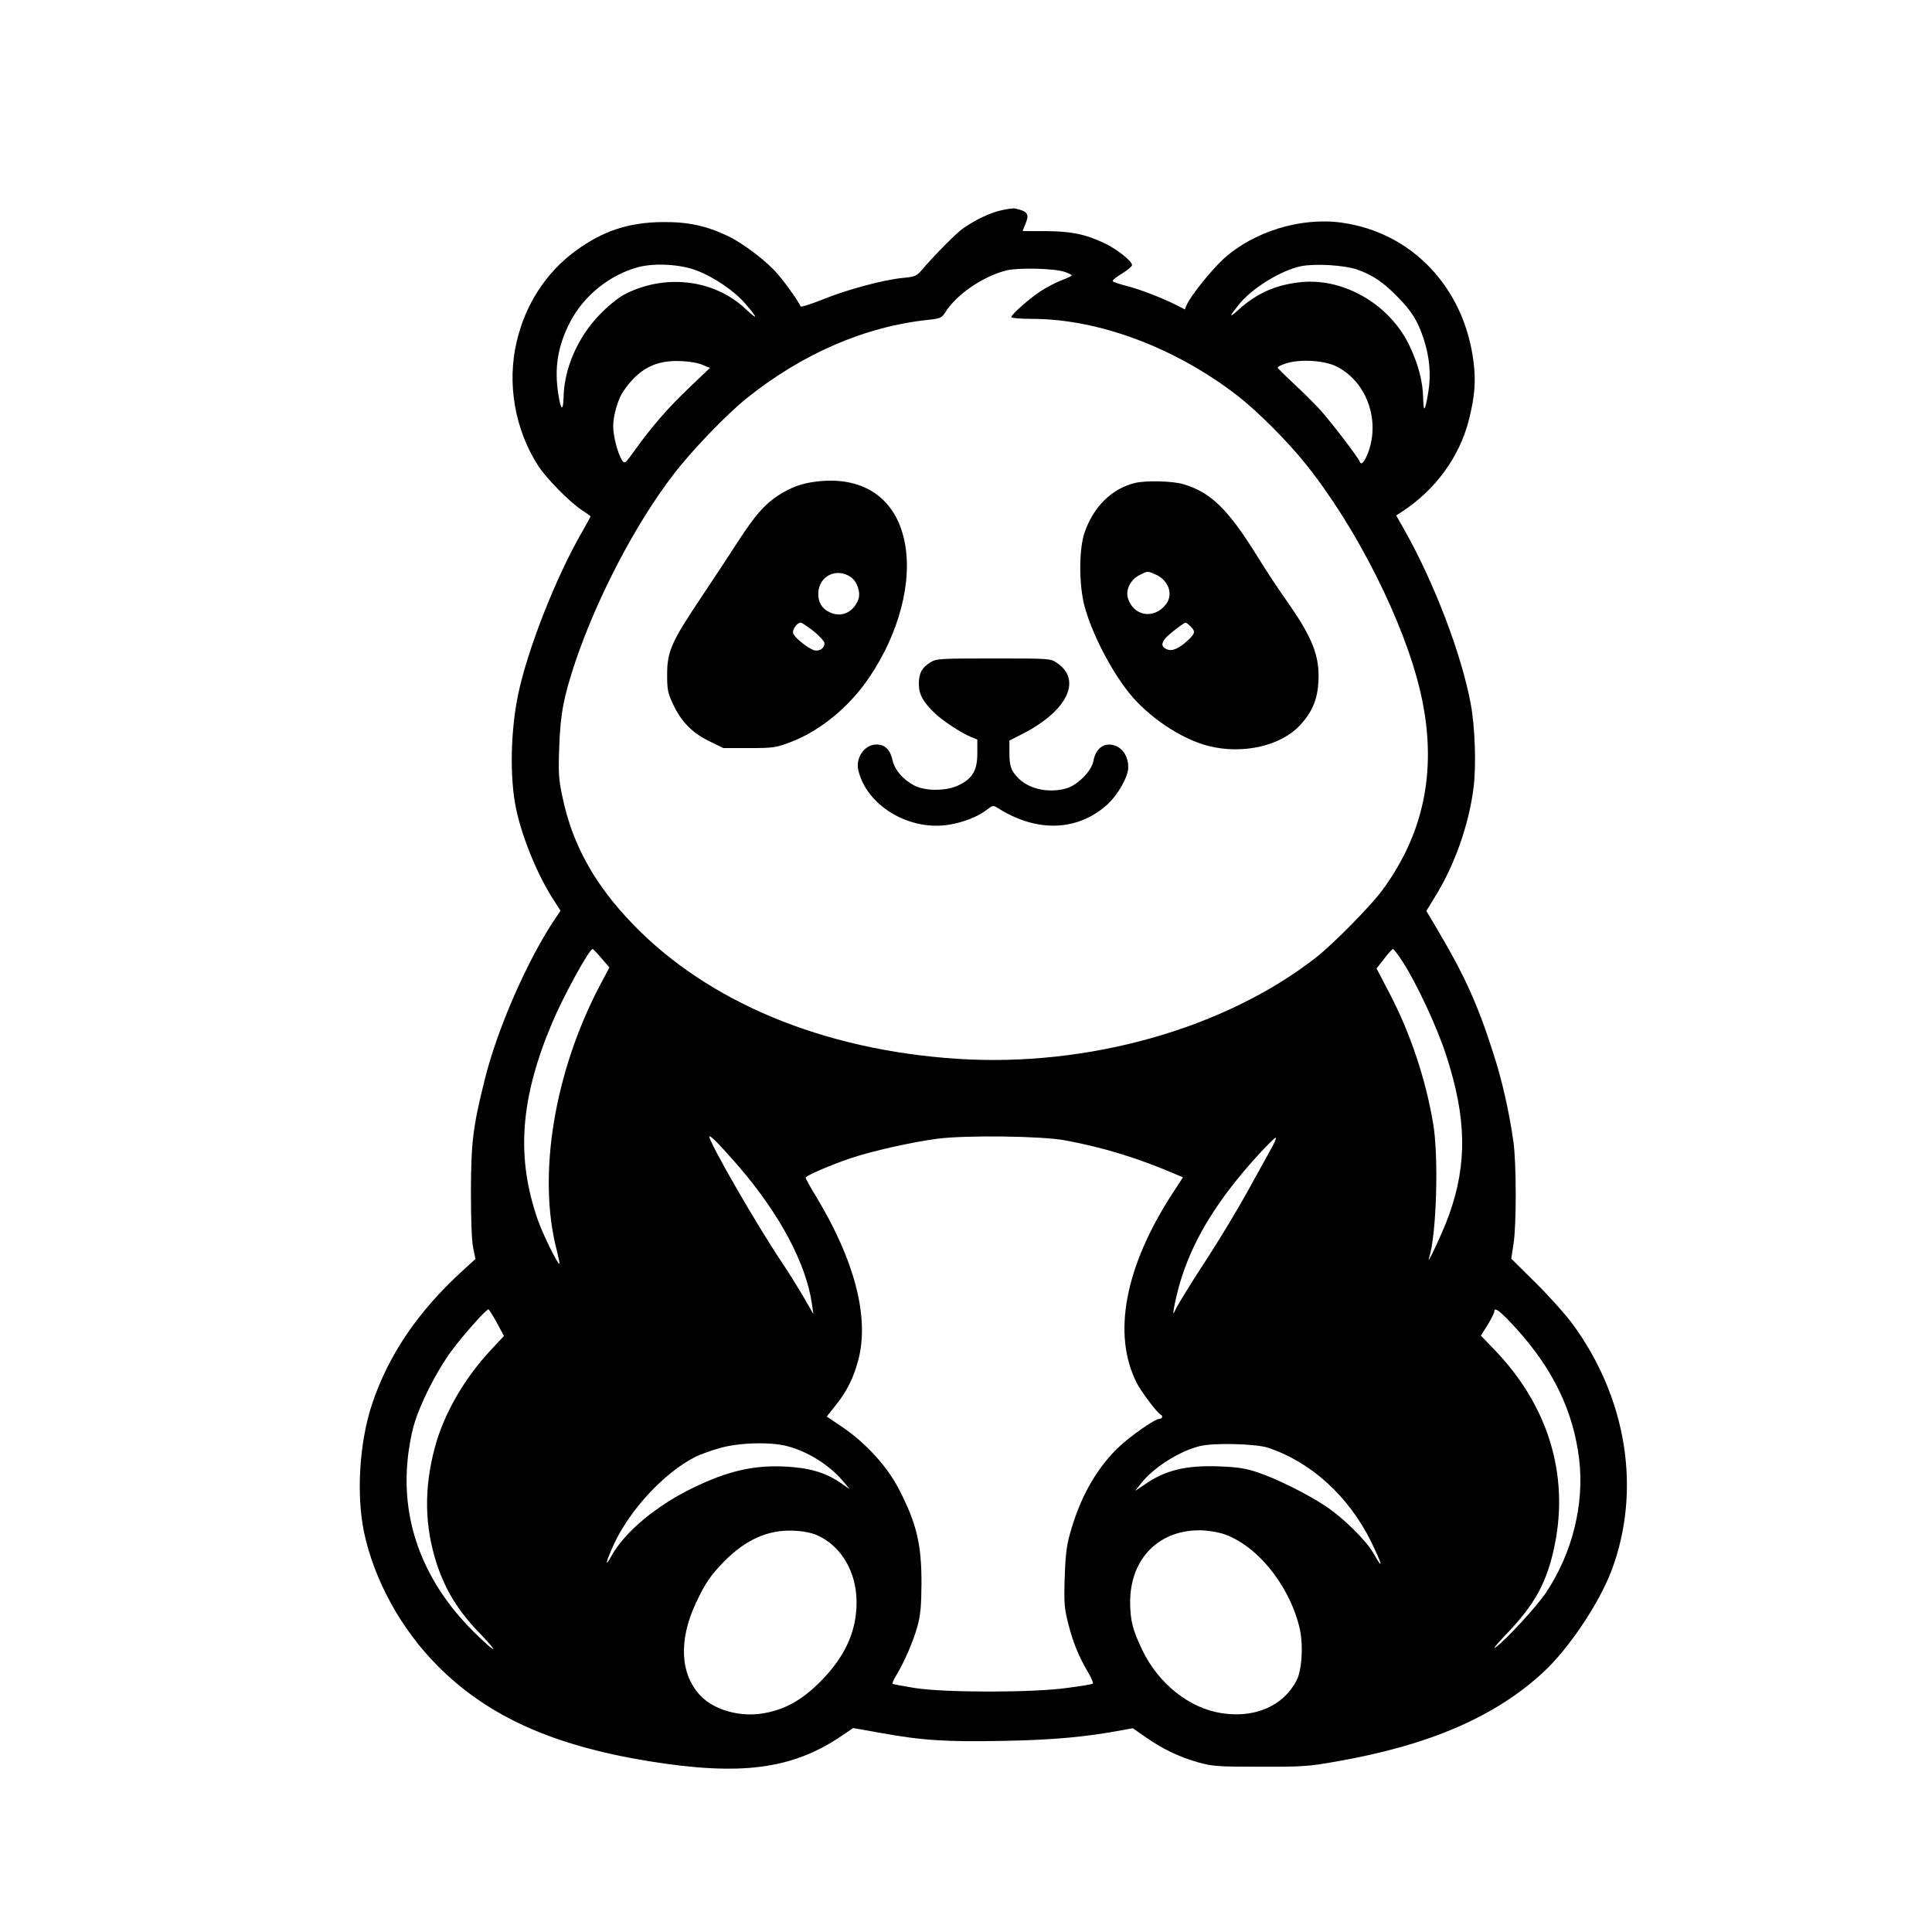
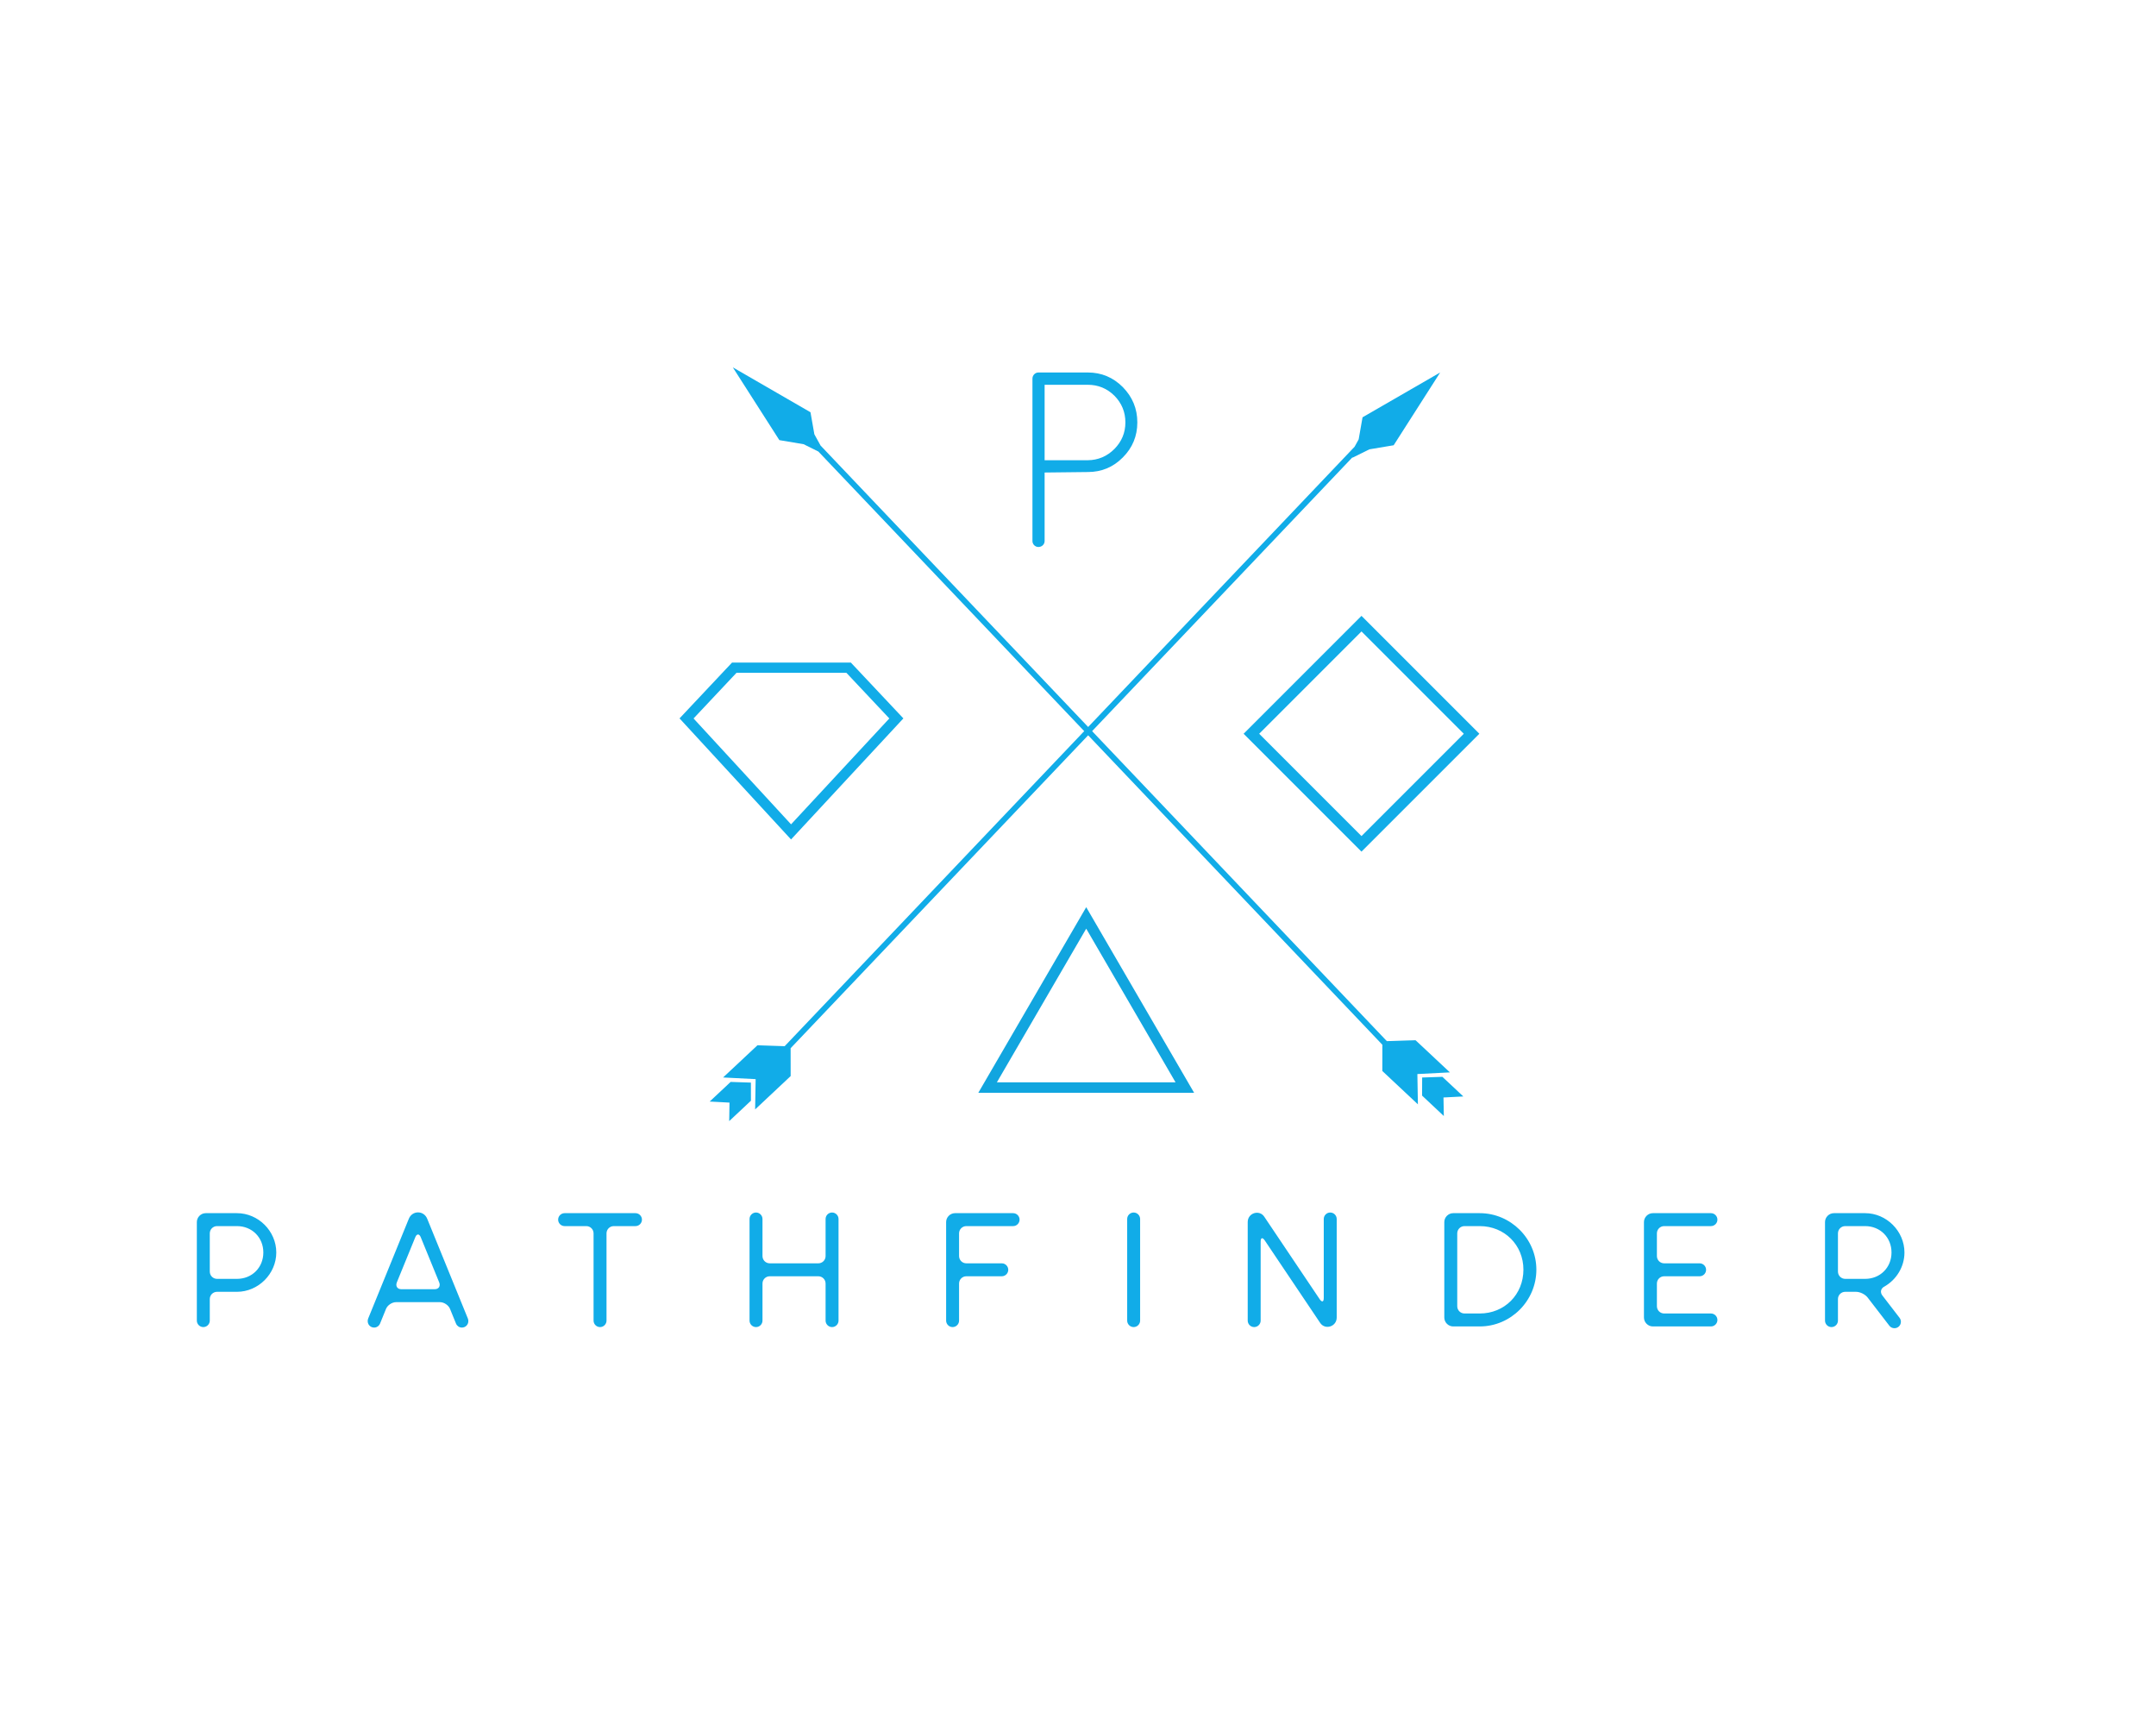
- <svg xmlns="http://www.w3.org/2000/svg" version="1.0" width="1024pt" height="1024pt" viewBox="0 0 1024 1024" preserveAspectRatio="xMidYMid meet">
-   <g transform="translate(0,1024) scale(0.1,-0.1)" stroke="none">
-     <path d="M5310 9126 c-58 -12 -137 -49 -205 -96 -37 -26 -151 -141 -220 -222 -28 -32 -36 -35 -100 -41 -102 -10 -293 -61 -424 -114 -63 -25 -116 -42 -118 -37 -7 21 -76 119 -120 170 -57 68 -182 163 -265 203 -114 54 -209 75 -343 74 -182 -1 -321 -47 -466 -154 -155 -114 -264 -282 -310 -478 -53 -221 -11 -466 113 -659 43 -67 168 -194 231 -235 26 -17 47 -32 47 -34 0 -2 -20 -39 -44 -81 -140 -241 -291 -627 -340 -864 -40 -194 -45 -440 -11 -603 32 -153 113 -352 200 -486 l36 -56 -31 -46 c-144 -214 -306 -584 -371 -850 -63 -252 -72 -332 -73 -592 0 -148 4 -263 12 -299 l12 -59 -67 -61 c-237 -216 -395 -448 -482 -711 -66 -200 -83 -474 -42 -674 54 -256 196 -515 391 -711 265 -266 608 -421 1115 -504 492 -80 765 -44 1028 135 l59 40 141 -25 c224 -41 352 -49 656 -43 262 5 432 20 630 57 l55 10 72 -50 c91 -63 176 -103 279 -132 73 -20 102 -22 325 -22 225 -1 258 2 405 28 491 86 840 237 1095 473 136 126 298 368 363 543 158 424 79 913 -210 1305 -37 50 -124 147 -195 217 l-128 127 12 78 c16 102 15 424 0 538 -23 162 -60 328 -108 475 -82 257 -152 411 -296 654 l-58 98 44 72 c104 165 182 386 206 580 15 115 8 321 -14 441 -48 264 -195 649 -355 931 l-41 72 28 18 c179 116 307 291 357 487 32 126 38 207 25 309 -49 394 -327 687 -700 738 -216 30 -467 -48 -626 -193 -67 -62 -178 -201 -195 -245 l-9 -22 -49 25 c-74 37 -190 82 -262 100 -35 9 -67 20 -71 24 -5 4 17 22 47 40 30 18 55 39 55 46 0 21 -79 84 -146 116 -102 48 -176 63 -311 64 -68 0 -123 0 -123 1 0 1 7 18 15 37 22 53 13 67 -55 82 -8 2 -40 -2 -70 -9z m-1617 -320 c90 -34 199 -108 256 -174 71 -83 71 -93 -1 -26 -167 155 -428 184 -641 72 -34 -19 -86 -61 -131 -108 -115 -120 -186 -284 -189 -436 -2 -75 -14 -70 -27 12 -23 142 -5 258 62 388 73 140 213 252 364 291 88 22 222 14 307 -19z m3501 5 c80 -28 139 -68 212 -143 77 -78 107 -127 139 -222 32 -96 41 -193 25 -286 -17 -102 -25 -111 -27 -30 -2 90 -25 177 -73 279 -103 215 -343 357 -570 336 -135 -13 -239 -58 -338 -149 -50 -45 -48 -35 6 32 70 86 222 179 327 201 76 15 230 6 299 -18z m-1551 -12 c20 -7 37 -15 37 -19 0 -3 -23 -14 -50 -24 -28 -10 -77 -36 -111 -57 -63 -41 -159 -126 -159 -140 0 -5 48 -9 108 -9 355 0 761 -152 1092 -408 106 -83 262 -238 361 -362 269 -335 523 -840 608 -1210 91 -394 24 -742 -203 -1049 -60 -82 -260 -285 -351 -356 -484 -378 -1209 -582 -1901 -537 -712 47 -1321 300 -1721 715 -204 212 -321 424 -373 678 -19 90 -21 124 -16 259 6 174 23 265 84 448 114 339 318 732 519 994 95 125 280 318 388 405 296 238 630 383 967 418 62 7 69 10 88 39 58 94 198 191 325 223 61 15 253 11 308 -8z m-1919 -493 l39 -16 -106 -101 c-113 -107 -200 -207 -290 -332 -55 -77 -56 -77 -71 -55 -22 35 -46 127 -46 178 0 57 25 144 53 185 81 120 173 168 307 161 41 -1 93 -10 114 -20z m3361 -9 c162 -82 235 -294 161 -469 -18 -41 -32 -54 -39 -35 -9 24 -157 217 -211 276 -30 33 -92 94 -138 137 -46 42 -84 81 -86 85 -2 4 18 15 45 23 74 24 204 16 268 -17z m-3897 -3136 l42 -49 -50 -94 c-242 -460 -332 -1005 -230 -1401 10 -40 17 -73 15 -75 -7 -8 -86 152 -114 231 -117 334 -94 645 76 1047 60 142 195 388 214 390 3 0 24 -22 47 -49z m4248 -21 c73 -113 181 -345 228 -490 109 -333 114 -577 16 -850 -31 -87 -125 -288 -105 -225 39 122 51 535 21 710 -40 237 -120 476 -229 686 l-71 136 40 51 c21 28 42 51 47 52 4 0 28 -31 53 -70z m-3520 -1083 c219 -255 358 -517 388 -732 l7 -50 -51 89 c-29 49 -82 135 -119 190 -131 195 -381 629 -381 661 0 14 56 -43 156 -158z m1729 139 c204 -38 384 -93 587 -180 l38 -16 -54 -83 c-254 -390 -322 -749 -191 -1007 24 -47 110 -161 127 -168 13 -6 9 -22 -6 -22 -26 0 -166 -99 -229 -162 -116 -117 -197 -266 -249 -458 -15 -54 -22 -116 -25 -225 -4 -135 -2 -159 20 -245 26 -100 55 -171 106 -257 17 -29 27 -54 23 -57 -5 -3 -64 -13 -133 -22 -180 -26 -648 -26 -809 -1 -63 10 -117 20 -119 23 -3 2 5 21 18 42 44 72 92 184 113 260 17 61 21 107 22 227 1 209 -26 321 -118 499 -62 122 -176 247 -301 332 l-83 56 46 58 c61 75 97 149 122 245 58 225 -21 527 -224 862 -31 51 -56 96 -56 101 0 10 129 66 238 103 113 38 330 87 465 104 152 19 547 14 672 -9z m1096 -38 c-16 -29 -73 -132 -126 -228 -53 -96 -145 -249 -204 -340 -105 -161 -172 -270 -185 -300 -21 -51 11 103 40 189 69 209 193 407 393 629 51 56 97 102 102 102 5 0 -4 -24 -20 -52z m-4108 -928 l38 -71 -69 -74 c-142 -152 -249 -338 -297 -516 -59 -220 -55 -420 11 -621 47 -140 114 -249 229 -367 109 -114 83 -106 -35 11 -260 258 -382 571 -350 905 5 61 21 148 35 194 33 113 121 285 198 389 63 85 183 220 196 220 3 0 23 -32 44 -70z m5402 -30 c197 -217 304 -439 335 -695 28 -237 -36 -496 -175 -705 -49 -74 -217 -256 -269 -292 -17 -12 11 22 61 74 150 157 213 273 253 468 77 375 -35 741 -318 1035 l-73 76 36 57 c19 32 35 63 35 70 0 28 32 3 115 -88z m-3862 -625 c111 -29 228 -103 300 -191 l31 -37 -54 37 c-79 53 -165 77 -291 83 -165 8 -303 -24 -484 -112 -195 -94 -363 -234 -433 -360 -38 -68 -33 -40 8 52 84 187 270 388 437 472 23 11 79 32 125 45 101 30 269 35 361 11z m2547 -8 c229 -76 428 -257 547 -498 60 -122 68 -160 13 -62 -39 68 -160 188 -254 250 -97 65 -265 148 -360 179 -64 22 -107 28 -207 32 -173 6 -282 -20 -390 -95 l-52 -35 27 35 c66 86 202 174 314 202 73 19 297 13 362 -8z m-2389 -464 c128 -57 209 -195 209 -355 0 -155 -61 -288 -189 -418 -99 -100 -189 -151 -305 -171 -124 -21 -260 17 -333 93 -108 113 -117 294 -25 491 50 106 78 147 149 220 115 117 235 170 368 164 52 -2 96 -11 126 -24z m2147 9 c177 -56 350 -263 408 -492 23 -89 16 -229 -14 -287 -70 -135 -221 -201 -398 -173 -170 26 -332 155 -418 331 -53 110 -65 158 -66 255 -1 226 145 381 362 383 38 1 91 -7 126 -17z" />
-     <path d="M4330 7688 c-80 -9 -139 -31 -207 -75 -71 -47 -121 -104 -210 -241 -41 -64 -131 -200 -199 -302 -156 -233 -178 -284 -178 -405 0 -80 3 -97 31 -157 43 -92 100 -151 191 -196 l76 -37 135 0 c125 0 142 2 214 29 145 53 288 164 393 302 167 223 255 504 225 724 -34 255 -210 389 -471 358z m180 -507 c34 -24 53 -82 39 -119 -26 -68 -90 -97 -152 -67 -41 19 -61 53 -60 101 3 91 97 138 173 85z m-197 -287 c31 -25 57 -54 57 -64 0 -25 -26 -43 -53 -37 -31 8 -106 67 -113 90 -6 19 20 57 40 57 6 0 37 -21 69 -46z" />
-     <path d="M6015 7680 c-122 -30 -218 -124 -266 -261 -31 -88 -31 -277 -1 -391 39 -144 137 -336 236 -460 102 -128 278 -246 422 -282 182 -46 386 1 487 113 63 69 90 135 95 229 7 135 -31 232 -168 427 -43 60 -113 166 -155 235 -157 253 -248 341 -394 384 -57 17 -201 20 -256 6z m108 -484 c71 -30 98 -107 56 -160 -62 -79 -169 -63 -200 31 -15 45 12 101 61 125 42 22 42 22 83 4z m187 -276 c27 -27 25 -37 -12 -72 -49 -46 -86 -62 -114 -49 -39 17 -29 46 34 95 31 25 60 45 65 46 4 0 16 -9 27 -20z" />
-     <path d="M4934 6731 c-48 -29 -64 -59 -64 -117 0 -55 24 -98 91 -160 40 -37 136 -100 185 -120 l34 -14 0 -73 c0 -89 -25 -133 -97 -168 -65 -33 -180 -33 -238 -2 -60 32 -102 82 -114 132 -12 57 -41 85 -85 85 -63 0 -112 -69 -97 -135 43 -189 270 -325 482 -290 77 13 149 41 198 78 33 25 35 26 60 10 205 -130 421 -124 579 18 58 53 112 148 112 199 0 52 -25 95 -65 112 -58 24 -108 -9 -120 -81 -10 -51 -82 -125 -141 -143 -91 -27 -196 -6 -254 51 -41 41 -50 64 -50 140 l0 62 73 37 c236 122 313 285 178 375 -33 23 -39 23 -335 23 -279 0 -303 -1 -332 -19z" />
+ <svg xmlns="http://www.w3.org/2000/svg" version="1.1" width="1280" height="1024" viewBox="0 0 1280 1024" xml:space="preserve">
+   <defs>
+ </defs>
+   <g transform="matrix(1 0 0 1 640 512)" id="background-logo">
+     <rect style="stroke: none; stroke-width: 0; stroke-dasharray: none; stroke-linecap: butt; stroke-dashoffset: 0; stroke-linejoin: miter; stroke-miterlimit: 4; fill: rgb(255,255,255); fill-opacity: 0; fill-rule: nonzero; opacity: 1;" paint-order="stroke" x="-640" y="-512" rx="0" ry="0" width="1280" height="1024" />
+   </g>
+   <g transform="matrix(3.346192 0 0 3.346192 640.8596 441.7949)" id="logo-logo">
+     <g style="" paint-order="stroke">
+       <g transform="matrix(-0.6685898 0 0 -0.6685898 1.253274 0)">
+         <g style="" paint-order="stroke">
+           <g transform="matrix(1 0 0 1 1.295 0.87)">
+             <polygon style="stroke: none; stroke-width: 1; stroke-dasharray: none; stroke-linecap: butt; stroke-dashoffset: 0; stroke-linejoin: miter; stroke-miterlimit: 4; fill: rgb(17,172,232); fill-rule: nonzero; opacity: 1;" paint-order="stroke" points="86.645,-97.77 77.215,-88.92 77.225,-81.53 -71.845,75.24 -71.885,75.16 -76.365,77.38 -82.805,78.46 -95.145,97.77 -74.545,85.88 -73.515,80.02 -72.435,78.07 78.805,-80.99 86.025,-80.75 95.145,-89.29 86.505,-89.73 86.645,-97.77 " />
+           </g>
+           <g transform="matrix(1 0 0 1 94.525 -94.8)">
+             <polygon style="stroke: none; stroke-width: 1; stroke-dasharray: none; stroke-linecap: butt; stroke-dashoffset: 0; stroke-linejoin: miter; stroke-miterlimit: 4; fill: rgb(17,172,232); fill-rule: nonzero; opacity: 1;" paint-order="stroke" points="-0.085,5.2 5.475,-0.01 0.215,-0.29 0.295,-5.2 -5.475,0.21 -5.465,5.02 -0.085,5.2 " />
+           </g>
+           <g transform="matrix(1 0 0 1 -94.525 -93.45)">
+             <polygon style="stroke: none; stroke-width: 1; stroke-dasharray: none; stroke-linecap: butt; stroke-dashoffset: 0; stroke-linejoin: miter; stroke-miterlimit: 4; fill: rgb(17,172,232); fill-rule: nonzero; opacity: 1;" paint-order="stroke" points="0.085,5.2 5.455,5.02 5.475,0.22 -0.295,-5.2 -0.205,-0.28 -5.475,-0.01 0.085,5.2 " />
+           </g>
+           <g transform="matrix(1 0 0 1 -1.285 2.225)">
+             <polygon style="stroke: none; stroke-width: 1; stroke-dasharray: none; stroke-linecap: butt; stroke-dashoffset: 0; stroke-linejoin: miter; stroke-miterlimit: 4; fill: rgb(17,172,232); fill-rule: nonzero; opacity: 1;" paint-order="stroke" points="82.795,78.465 76.355,77.385 72.435,75.435 -77.225,-81.965 -77.215,-88.925 -86.655,-97.775 -86.515,-89.735 -95.145,-89.295 -86.025,-80.755 -78.415,-81.005 71.855,77.025 73.505,80.015 74.535,85.865 95.145,97.775 82.795,78.465 " />
+           </g>
+         </g>
+       </g>
+       <g transform="matrix(0.1914267 0 0 0.1914267 1.201058 45.37053)">
+         <g style="" paint-order="stroke">
+           <g transform="matrix(1 0 0 1 0 0)">
+             <path style="stroke: none; stroke-width: 1; stroke-dasharray: none; stroke-linecap: butt; stroke-dashoffset: 0; stroke-linejoin: miter; stroke-miterlimit: 4; fill: rgb(17,165,223); fill-rule: nonzero; opacity: 1;" paint-order="stroke" transform=" translate(-100, -86.5)" d="M 100 0.5 L 0 172.5 L 200 172.5 L 100 0.5 z M 100 20.4 L 182.8 162.8 L 17.2 162.8 L 100 20.4 z" stroke-linecap="round" />
+           </g>
+         </g>
+       </g>
+       <g transform="matrix(0.1985745 0 0 0.1985745 -51.09668 1.204449)">
+         <g style="" paint-order="stroke">
+           <g transform="matrix(1 0 0 1 0 0)">
+             <path style="stroke: none; stroke-width: 1; stroke-dasharray: none; stroke-linecap: butt; stroke-dashoffset: 0; stroke-linejoin: miter; stroke-miterlimit: 4; fill: rgb(17,172,232); fill-rule: nonzero; opacity: 1;" paint-order="stroke" transform=" translate(-100, -79)" d="M 99.63 158 L 0 49.84 L 46.89 0 L 153.09 0 L 200 49.85 Z M 12.53 49.91 L 99.65 144.49 L 187.44 49.9 L 149.1 9.14 L 50.88 9.14 Z" stroke-linecap="round" />
+           </g>
+         </g>
+       </g>
+       <g transform="matrix(0.2091428 0 0 0.2091428 50.03986 -1.859339)">
+         <g style="" paint-order="stroke">
+           <g transform="matrix(1 0 0 1 0 0)">
+             <path style="stroke: none; stroke-width: 1; stroke-dasharray: none; stroke-linecap: butt; stroke-dashoffset: 0; stroke-linejoin: miter; stroke-miterlimit: 4; fill: rgb(17,172,232); fill-rule: nonzero; opacity: 1;" paint-order="stroke" transform=" translate(-100, -100)" d="M 100 200 L 0 100 L 100 0 L 200 100 Z M 13.21 100 L 100 186.79 L 186.79 100 L 100 13.21 Z" stroke-linecap="round" />
+           </g>
+         </g>
+       </g>
+     </g>
+   </g>
+   <g transform="matrix(1.921154 0 0 1.921154 623.7611 754.0821)" id="text-logo">
+     <g style="" paint-order="stroke">
+       <g transform="matrix(1 0 0 1 0 0)" id="text-logo-path-0">
+         <path style="stroke: rgb(255,255,255); stroke-width: 0; stroke-dasharray: none; stroke-linecap: butt; stroke-dashoffset: 0; stroke-linejoin: miter; stroke-miterlimit: 4; fill: rgb(17,172,232); fill-rule: nonzero; opacity: 1;" paint-order="stroke" transform=" translate(-266.05, 17.34375)" d="M 6.2 -1.8 L 6.2 -8.45 C 6.2 -9.7 7.2 -10.7 8.45 -10.7 L 14.6 -10.7 C 21.2 -10.7 26.75 -16.25 26.75 -22.85 C 26.75 -29.45 21.2 -35 14.6 -35 L 4.95 -35 C 3.45 -35 2.2 -33.75 2.2 -32.25 L 2.2 -1.8 C 2.2 -0.7 3.1 0.2 4.2 0.2 C 5.3 0.2 6.2 -0.7 6.2 -1.8 Z M 6.2 -16.95 L 6.2 -16.95 L 6.2 -28.75 C 6.2 -30 7.2 -31 8.45 -31 L 14.6 -31 C 19.25 -31 22.75 -27.5 22.75 -22.85 C 22.75 -18.2 19.25 -14.7 14.6 -14.7 L 8.45 -14.7 C 7.2 -14.7 6.2 -15.7 6.2 -16.95 Z M 85.95 -2.45 L 73.4 -33.25 C 72.35 -35.9 68.75 -35.9 67.7 -33.25 L 55.15 -2.45 C 55.05 -2.2 55 -1.95 55 -1.65 C 55 -0.55 55.85 0.35 57 0.35 C 57.8 0.35 58.5 -0.15 58.8 -0.85 L 60.65 -5.4 C 61.1 -6.55 62.5 -7.5 63.75 -7.5 L 77.35 -7.5 C 78.6 -7.5 80 -6.55 80.45 -5.4 L 82.3 -0.85 C 82.6 -0.15 83.3 0.35 84.1 0.35 C 85.25 0.35 86.1 -0.55 86.1 -1.65 C 86.1 -1.95 86.05 -2.2 85.95 -2.45 Z M 64 -13.6 L 64 -13.6 L 69.7 -27.55 C 70.15 -28.7 70.95 -28.7 71.4 -27.55 L 77.1 -13.6 C 77.55 -12.45 76.95 -11.5 75.7 -11.5 L 65.4 -11.5 C 64.15 -11.5 63.55 -12.45 64 -13.6 Z M 128.8 -1.8 L 128.8 -28.75 C 128.8 -30 129.8 -31 131.05 -31 L 137.75 -31 C 138.85 -31 139.75 -31.9 139.75 -33 C 139.75 -34.1 138.85 -35 137.75 -35 L 115.85 -35 C 114.75 -35 113.85 -34.1 113.85 -33 C 113.85 -31.9 114.75 -31 115.85 -31 L 122.55 -31 C 123.8 -31 124.8 -30 124.8 -28.75 L 124.8 -1.8 C 124.8 -0.7 125.7 0.2 126.8 0.2 C 127.9 0.2 128.8 -0.7 128.8 -1.8 Z M 177 -1.8 L 177 -13.25 C 177 -14.5 178 -15.5 179.25 -15.5 L 194.25 -15.5 C 195.5 -15.5 196.5 -14.5 196.5 -13.25 L 196.5 -1.8 C 196.5 -0.7 197.4 0.2 198.5 0.2 C 199.6 0.2 200.5 -0.7 200.5 -1.8 L 200.5 -33.2 C 200.5 -34.3 199.6 -35.2 198.5 -35.2 C 197.4 -35.2 196.5 -34.3 196.5 -33.2 L 196.5 -21.75 C 196.5 -20.5 195.5 -19.5 194.25 -19.5 L 179.25 -19.5 C 178 -19.5 177 -20.5 177 -21.75 L 177 -33.2 C 177 -34.3 176.1 -35.2 175 -35.2 C 173.9 -35.2 173 -34.3 173 -33.2 L 173 -1.8 C 173 -0.7 173.9 0.2 175 0.2 C 176.1 0.2 177 -0.7 177 -1.8 Z M 237.75 -1.8 L 237.75 -13.25 C 237.75 -14.5 238.75 -15.5 240 -15.5 L 250.95 -15.5 C 252.05 -15.5 252.95 -16.4 252.95 -17.5 C 252.95 -18.6 252.05 -19.5 250.95 -19.5 L 240 -19.5 C 238.75 -19.5 237.75 -20.5 237.75 -21.75 L 237.75 -28.75 C 237.75 -30 238.75 -31 240 -31 L 254.45 -31 C 255.55 -31 256.45 -31.9 256.45 -33 C 256.45 -34.1 255.55 -35 254.45 -35 L 236.5 -35 C 235 -35 233.75 -33.75 233.75 -32.25 L 233.75 -1.8 C 233.75 -0.7 234.65 0.2 235.75 0.2 C 236.85 0.2 237.75 -0.7 237.75 -1.8 Z M 293.7 -1.8 L 293.7 -33.2 C 293.7 -34.3 292.8 -35.2 291.7 -35.2 C 290.6 -35.2 289.7 -34.3 289.7 -33.2 L 289.7 -1.8 C 289.7 -0.7 290.6 0.2 291.7 0.2 C 292.8 0.2 293.7 -0.7 293.7 -1.8 Z M 330.95 -1.8 L 330.95 -26.2 C 330.95 -27.45 331.5 -27.6 332.2 -26.6 L 349.3 -1.15 C 350.8 1.2 354.45 0.1 354.45 -2.75 L 354.45 -33.2 C 354.45 -34.3 353.55 -35.2 352.45 -35.2 C 351.35 -35.2 350.45 -34.3 350.45 -33.2 L 350.45 -8.8 C 350.45 -7.55 349.9 -7.4 349.2 -8.4 L 332.1 -33.85 C 330.6 -36.2 326.95 -35.1 326.95 -32.25 L 326.95 -1.8 C 326.95 -0.7 327.85 0.2 328.95 0.2 C 330.05 0.2 330.95 -0.7 330.95 -1.8 Z M 328.8 -31.65 L 328.85 -31.6 Z M 352.55 -3.4 L 352.6 -3.35 Z M 398.65 -4 L 393.95 -4 C 392.7 -4 391.7 -5 391.7 -6.25 L 391.7 -28.75 C 391.7 -30 392.7 -31 393.95 -31 L 398.65 -31 C 406.3 -31 412.15 -25.15 412.15 -17.55 C 412.15 -9.85 406.3 -4 398.65 -4 Z M 387.7 -32.25 L 387.7 -2.75 C 387.7 -1.25 388.95 0 390.45 0 L 398.65 0 C 408.25 0 416.15 -7.9 416.15 -17.55 C 416.15 -27.1 408.25 -35 398.65 -35 L 390.45 -35 C 388.95 -35 387.7 -33.75 387.7 -32.25 Z M 470.1 -4 L 455.65 -4 C 454.4 -4 453.4 -5 453.4 -6.25 L 453.4 -13.25 C 453.4 -14.5 454.4 -15.5 455.65 -15.5 L 466.6 -15.5 C 467.7 -15.5 468.6 -16.4 468.6 -17.5 C 468.6 -18.6 467.7 -19.5 466.6 -19.5 L 455.65 -19.5 C 454.4 -19.5 453.4 -20.5 453.4 -21.75 L 453.4 -28.75 C 453.4 -30 454.4 -31 455.65 -31 L 470.1 -31 C 471.2 -31 472.1 -31.9 472.1 -33 C 472.1 -34.1 471.2 -35 470.1 -35 L 452.15 -35 C 450.65 -35 449.4 -33.75 449.4 -32.25 L 449.4 -2.75 C 449.4 -1.25 450.65 0 452.15 0 L 470.1 0 C 471.2 0 472.1 -0.9 472.1 -2 C 472.1 -3.1 471.2 -4 470.1 -4 Z M 509.35 -1.8 L 509.35 -8.45 C 509.35 -9.7 510.35 -10.7 511.6 -10.7 L 514.95 -10.7 C 516.2 -10.7 517.8 -9.9 518.55 -8.9 L 525.25 -0.2 C 525.6 0.25 526.15 0.55 526.8 0.55 C 527.9 0.55 528.8 -0.3 528.8 -1.45 C 528.8 -1.9 528.65 -2.3 528.4 -2.65 L 523.05 -9.6 C 522.3 -10.6 522.6 -11.8 523.75 -12.35 C 527.4 -14.45 529.9 -18.4 529.9 -22.85 C 529.9 -29.45 524.35 -35 517.75 -35 L 508.1 -35 C 506.6 -35 505.35 -33.75 505.35 -32.25 L 505.35 -1.8 C 505.35 -0.7 506.25 0.2 507.35 0.2 C 508.45 0.2 509.35 -0.7 509.35 -1.8 Z M 509.35 -16.95 L 509.35 -16.95 L 509.35 -28.75 C 509.35 -30 510.35 -31 511.6 -31 L 517.75 -31 C 522.4 -31 525.9 -27.5 525.9 -22.85 C 525.9 -18.2 522.4 -14.7 517.75 -14.7 L 511.6 -14.7 C 510.35 -14.7 509.35 -15.7 509.35 -16.95 Z" stroke-linecap="round" />
+       </g>
+     </g>
+   </g>
+   <g transform="matrix(1.921154 0 0 1.921154 644.0891 272.9098)" id="tagline-a9322b8b-78ea-43fa-81af-d0900a5dccef-logo">
+     <g style="" paint-order="stroke">
+       <g transform="matrix(1 0 0 1 0 0)" id="tagline-a9322b8b-78ea-43fa-81af-d0900a5dccef-logo-path-0">
+         <path style="stroke: none; stroke-width: 0; stroke-dasharray: none; stroke-linecap: butt; stroke-dashoffset: 0; stroke-linejoin: miter; stroke-miterlimit: 4; fill: rgb(17,172,232); fill-rule: nonzero; opacity: 1;" paint-order="stroke" transform=" translate(-24.215, 26.96)" d="M 8.01 -52.04 L 8.01 -1.84 C 8.01 -0.83 8.84 0 9.85 0 C 10.94 0 11.77 -0.83 11.77 -1.84 L 11.77 -23.01 L 25.12 -23.16 C 29.36 -23.16 32.97 -24.66 35.94 -27.67 C 38.91 -30.64 40.42 -34.25 40.42 -38.5 C 40.42 -42.75 38.91 -46.36 35.94 -49.4 C 32.94 -52.41 29.33 -53.92 25.12 -53.92 L 10.08 -53.92 L 9.85 -53.92 C 8.84 -53.92 8.01 -53.05 8.01 -52.04 Z M 25.12 -26.81 L 11.77 -26.81 L 11.77 -50.12 L 25.12 -50.12 C 28.31 -50.12 31.06 -48.99 33.35 -46.73 C 35.6 -44.44 36.73 -41.7 36.73 -38.5 C 36.73 -35.3 35.6 -32.6 33.35 -30.3 C 31.06 -28.01 28.31 -26.84 25.12 -26.81 Z" stroke-linecap="round" />
+       </g>
+     </g>
  </g>
</svg>
